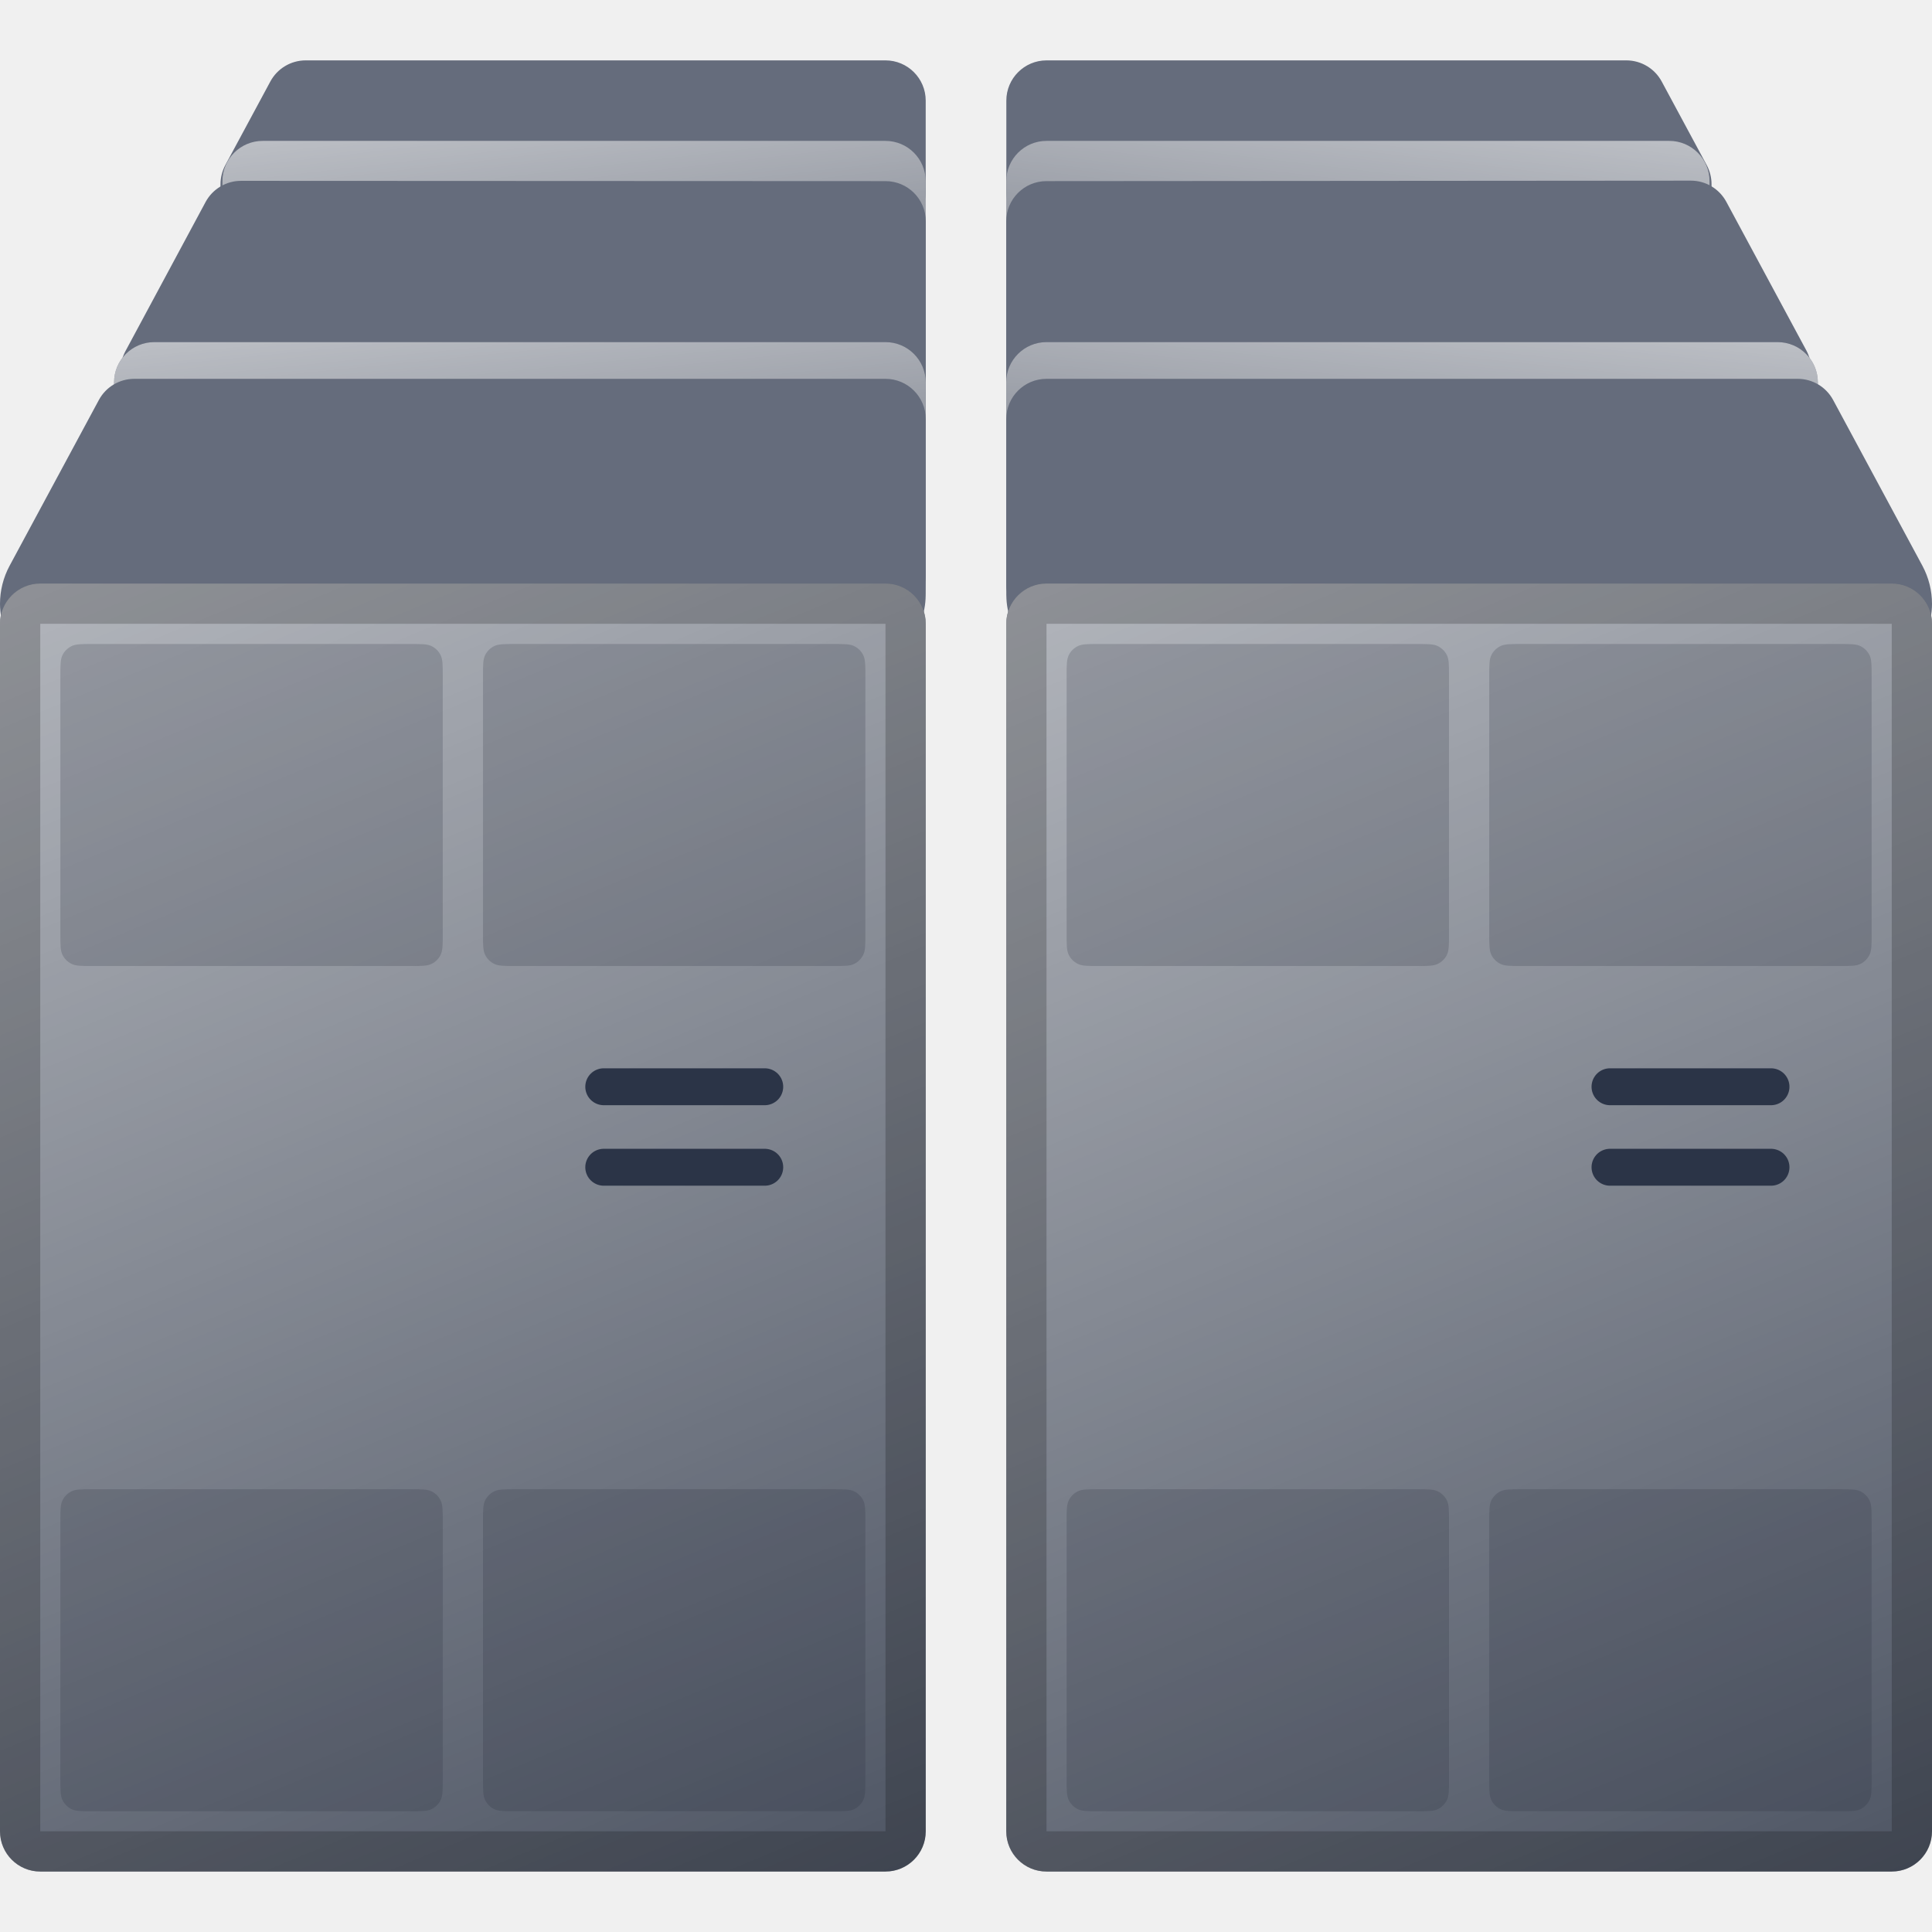
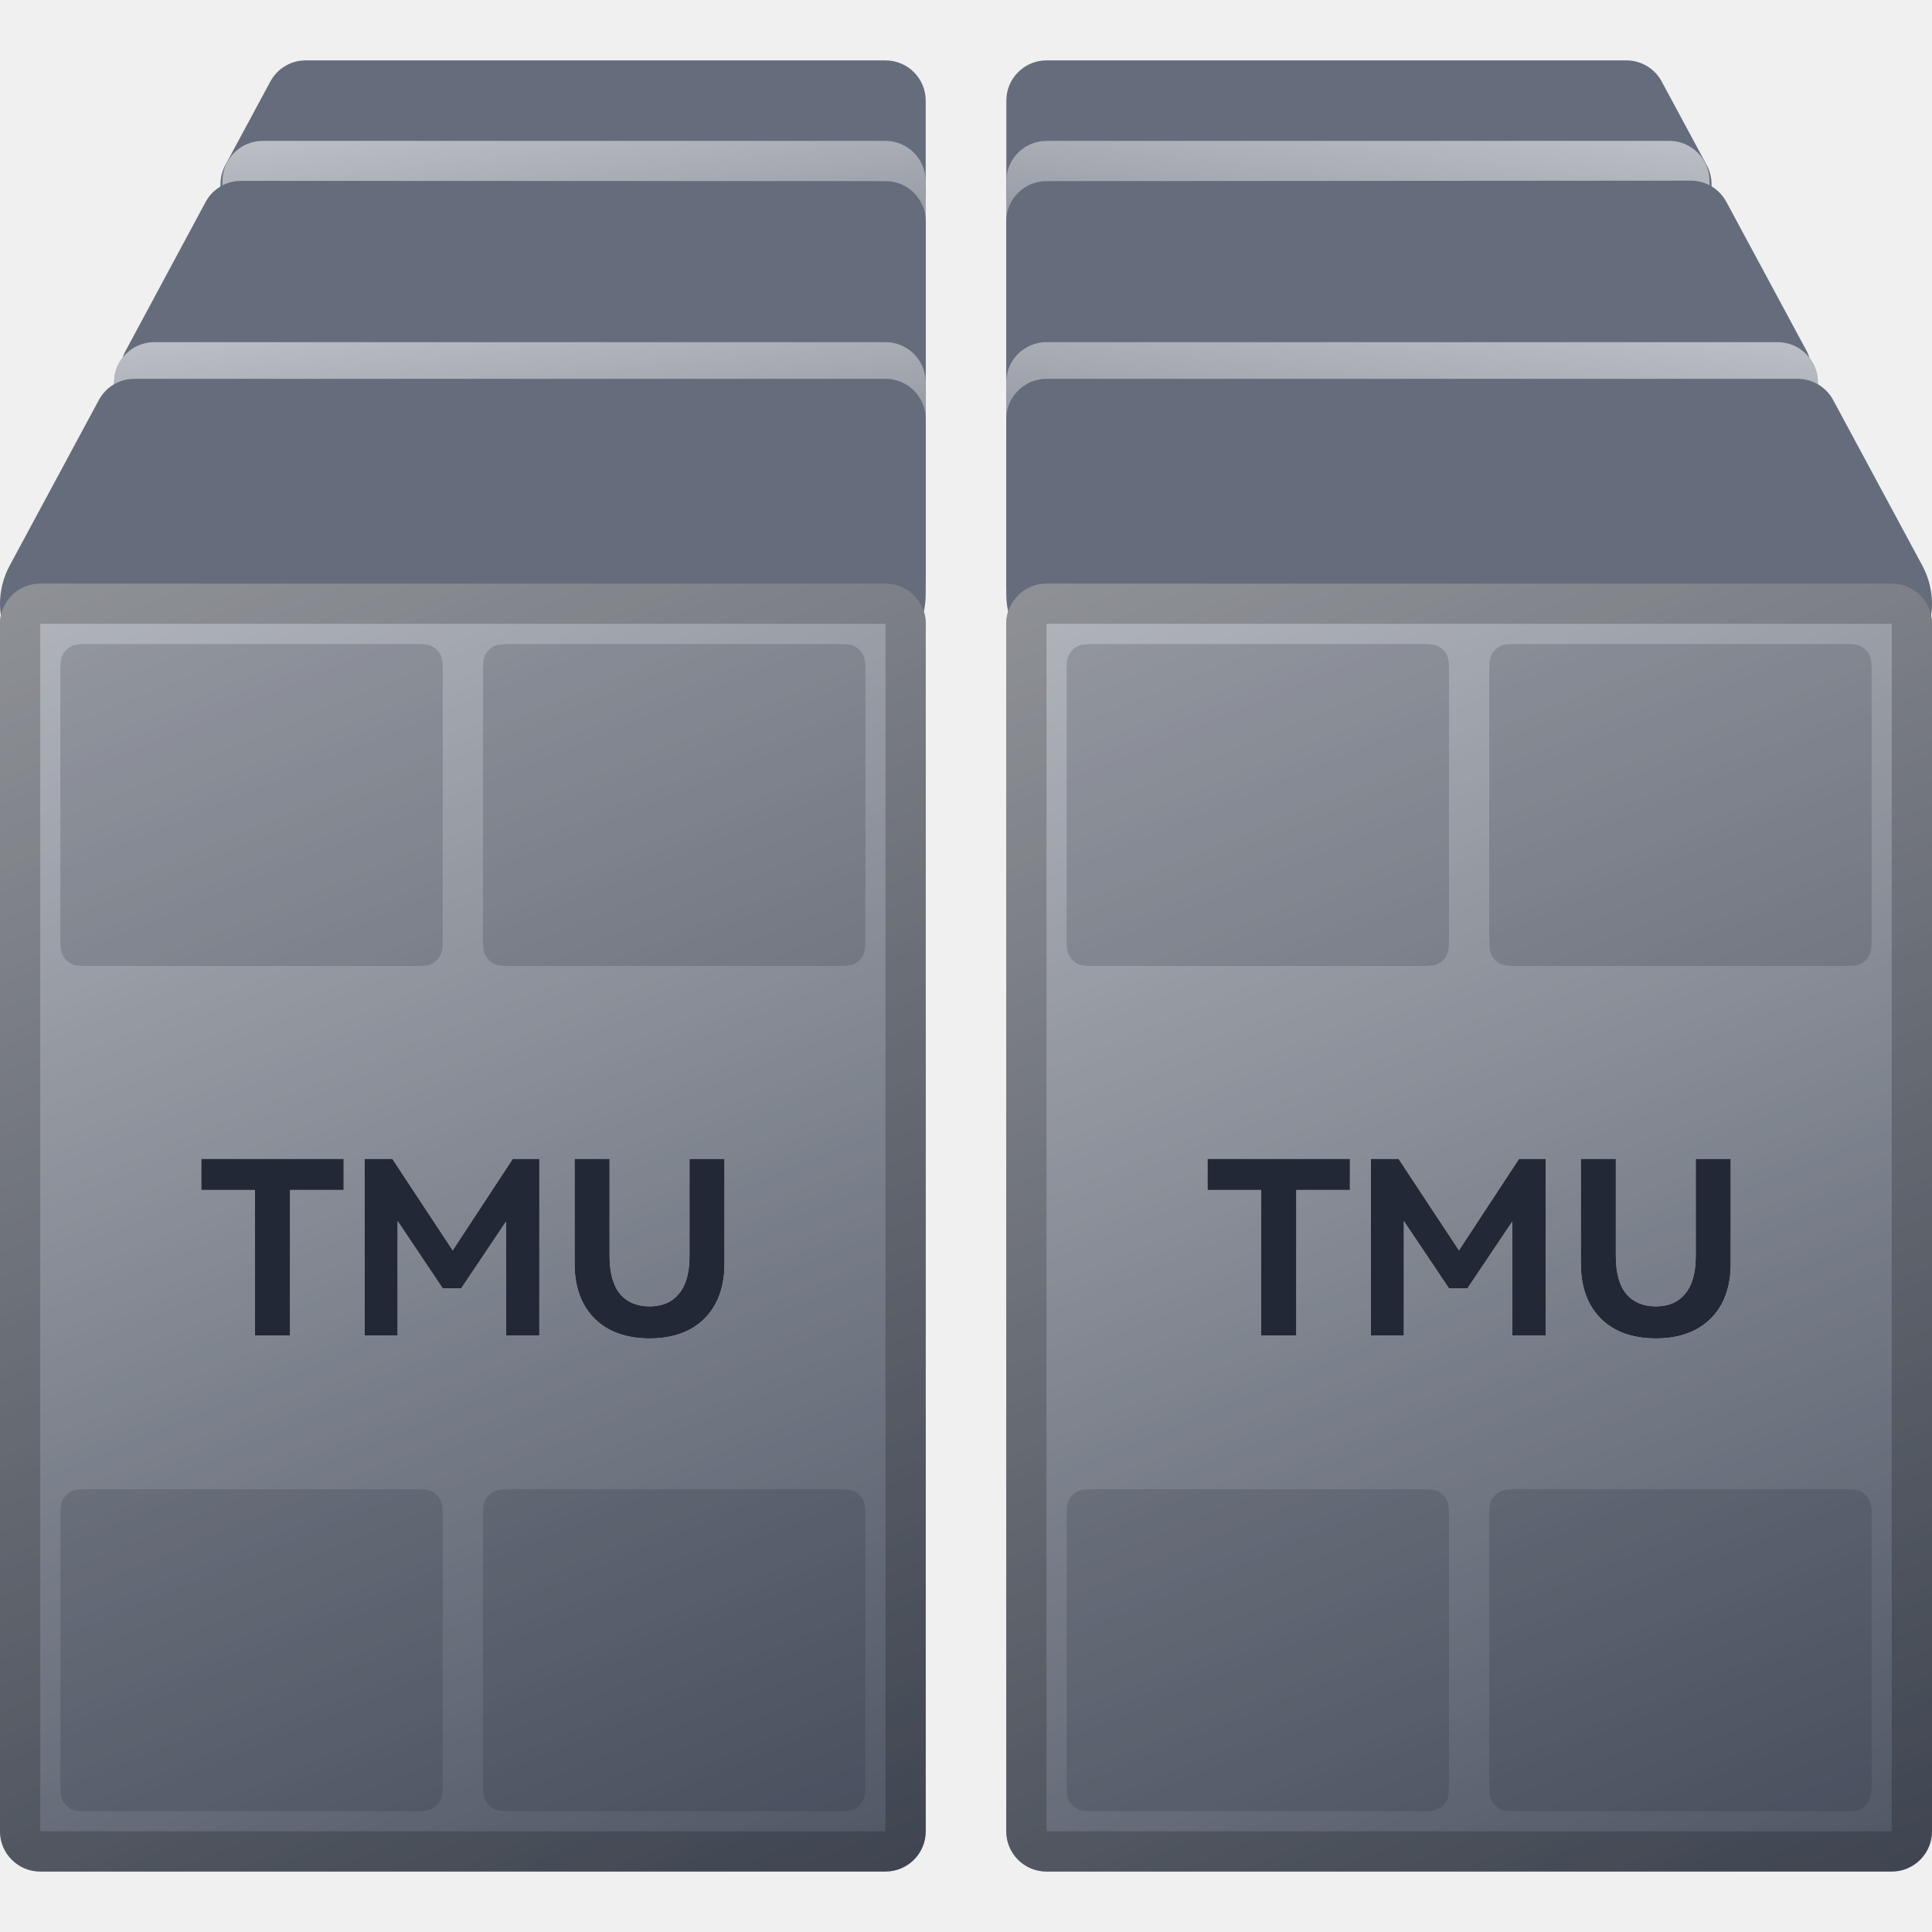
<svg xmlns="http://www.w3.org/2000/svg" width="48" height="48" viewBox="0 0 48 48" fill="none">
  <path fill-rule="evenodd" clip-rule="evenodd" d="M22.999 4.326V2.5C22.999 1.948 22.551 1.5 21.999 1.5H7.596C7.228 1.5 6.89 1.702 6.716 2.026L5.597 4.104C5.519 4.25 5.478 4.413 5.478 4.578V4.778C5.478 5.33 5.925 5.778 6.478 5.778H21.999C22.551 5.778 22.999 5.33 22.999 4.778V4.326Z" fill="#656C7C" />
  <path fill-rule="evenodd" clip-rule="evenodd" d="M6.526 3.5H21.998C22.551 3.5 22.998 3.948 22.998 4.5V9.285C22.998 9.838 22.551 10.285 21.998 10.285H6.526C5.974 10.285 5.526 9.838 5.526 9.285V4.5C5.526 3.948 5.974 3.5 6.526 3.5Z" fill="#565D6C" />
  <path fill-rule="evenodd" clip-rule="evenodd" d="M6.526 3.5H21.998C22.551 3.5 22.998 3.948 22.998 4.5V9.285C22.998 9.838 22.551 10.285 21.998 10.285H6.526C5.974 10.285 5.526 9.838 5.526 9.285V4.5C5.526 3.948 5.974 3.5 6.526 3.5Z" fill="url(#paint0_linear_592_410)" fill-opacity="0.6" />
  <path fill-rule="evenodd" clip-rule="evenodd" d="M5.988 4.493L22.001 4.5C22.553 4.5 23.001 4.947 23.001 5.5V8.956V10.499C23.001 11.052 22.553 11.5 22 11.5L3.997 11.49C3.444 11.49 2.997 11.042 2.997 10.49V9.198C2.997 9.033 3.038 8.871 3.116 8.725L5.107 5.02C5.281 4.696 5.619 4.493 5.988 4.493Z" fill="#656C7C" />
  <path fill-rule="evenodd" clip-rule="evenodd" d="M3.834 8.5H21.999C22.552 8.5 22.999 8.948 22.999 9.5V14.285C22.999 14.838 22.552 15.285 21.999 15.285H3.834C3.282 15.285 2.834 14.838 2.834 14.285V9.5C2.834 8.948 3.282 8.5 3.834 8.5Z" fill="#565D6C" />
  <path fill-rule="evenodd" clip-rule="evenodd" d="M3.834 8.5H21.999C22.552 8.5 22.999 8.948 22.999 9.5V14.285C22.999 14.838 22.552 15.285 21.999 15.285H3.834C3.282 15.285 2.834 14.838 2.834 14.285V9.5C2.834 8.948 3.282 8.5 3.834 8.5Z" fill="url(#paint1_linear_592_410)" fill-opacity="0.6" />
  <path fill-rule="evenodd" clip-rule="evenodd" d="M22 9.412H3.337C2.969 9.412 2.63 9.614 2.456 9.938L0.239 14.055C0.082 14.347 0 14.672 0 15.003C1.21733e-08 15.973 0.786 16.76 1.757 16.76H20.739C20.981 16.76 21.102 16.76 21.204 16.749C22.147 16.652 22.893 15.907 22.989 14.964C23 14.862 23 14.741 23 14.499V10.412C23 9.86 22.552 9.412 22 9.412Z" fill="#656C7C" />
  <path fill-rule="evenodd" clip-rule="evenodd" d="M25.002 4.326V2.5C25.002 1.948 25.45 1.5 26.002 1.5L40.405 1.5C40.773 1.5 41.111 1.702 41.285 2.026L42.404 4.104C42.482 4.25 42.523 4.413 42.523 4.578L42.523 4.778C42.523 5.33 42.076 5.778 41.523 5.778H26.002C25.45 5.778 25.002 5.33 25.002 4.778V4.326Z" fill="#656C7C" />
  <path fill-rule="evenodd" clip-rule="evenodd" d="M41.473 3.5H26.001C25.449 3.5 25.001 3.948 25.001 4.5V9.5C25.001 10.052 25.449 10.5 26.001 10.5H41.473C42.025 10.5 42.473 10.052 42.473 9.5V4.5C42.473 3.948 42.025 3.5 41.473 3.5Z" fill="#565D6C" />
  <path fill-rule="evenodd" clip-rule="evenodd" d="M41.473 3.5H26.001C25.449 3.5 25.001 3.948 25.001 4.5V9.5C25.001 10.052 25.449 10.5 26.001 10.5H41.473C42.025 10.5 42.473 10.052 42.473 9.5V4.5C42.473 3.948 42.025 3.5 41.473 3.5Z" fill="url(#paint2_linear_592_410)" fill-opacity="0.6" />
  <path fill-rule="evenodd" clip-rule="evenodd" d="M42.009 4.488L25.998 4.5C25.446 4.5 24.999 4.948 24.999 5.5V8.956V10.501C24.999 11.053 25.447 11.501 25.999 11.501H43.999C44.551 11.501 44.999 11.053 44.999 10.501V9.184C44.999 9.018 44.958 8.855 44.88 8.71L42.89 5.014C42.715 4.69 42.377 4.488 42.009 4.488Z" fill="#656C7C" />
  <path fill-rule="evenodd" clip-rule="evenodd" d="M44.164 8.5H25.999C25.447 8.5 24.999 8.948 24.999 9.5V14.5C24.999 15.052 25.447 15.5 25.999 15.5H44.164C44.716 15.5 45.164 15.052 45.164 14.5V9.5C45.164 8.948 44.716 8.5 44.164 8.5Z" fill="#565D6C" />
  <path fill-rule="evenodd" clip-rule="evenodd" d="M44.164 8.5H25.999C25.447 8.5 24.999 8.948 24.999 9.5V14.5C24.999 15.052 25.447 15.5 25.999 15.5H44.164C44.716 15.5 45.164 15.052 45.164 14.5V9.5C45.164 8.948 44.716 8.5 44.164 8.5Z" fill="url(#paint3_linear_592_410)" fill-opacity="0.6" />
  <path fill-rule="evenodd" clip-rule="evenodd" d="M26 9.412L44.663 9.412C45.031 9.412 45.37 9.614 45.544 9.938L47.761 14.055C47.918 14.347 48 14.672 48 15.003C48 15.973 47.214 16.76 46.243 16.76H27.261C27.019 16.76 26.898 16.76 26.796 16.75C25.853 16.652 25.107 15.907 25.011 14.964C25 14.863 25 14.741 25 14.499V10.412C25 9.86 25.448 9.412 26 9.412Z" fill="#656C7C" />
  <path fill-rule="evenodd" clip-rule="evenodd" d="M1 14.498H22C22.552 14.498 23 14.946 23 15.498V45.498C23 46.05 22.552 46.498 22 46.498H1C0.448 46.498 0 46.05 0 45.498V15.498C0 14.946 0.448 14.498 1 14.498Z" fill="#3C4454" />
  <path fill-rule="evenodd" clip-rule="evenodd" d="M1 14.498H22C22.552 14.498 23 14.946 23 15.498V45.498C23 46.05 22.552 46.498 22 46.498H1C0.448 46.498 0 46.05 0 45.498V15.498C0 14.946 0.448 14.498 1 14.498Z" fill="url(#paint4_linear_592_410)" fill-opacity="0.6" />
  <path d="M1 14.998H22C22.276 14.998 22.5 15.222 22.5 15.498V45.498C22.5 45.774 22.276 45.998 22 45.998H1C0.724 45.998 0.5 45.774 0.5 45.498V15.498C0.5 15.222 0.724 14.998 1 14.998Z" stroke="black" stroke-opacity="0.2" />
  <path fill-rule="evenodd" clip-rule="evenodd" d="M26 14.498H47C47.552 14.498 48 14.946 48 15.498V45.498C48 46.05 47.552 46.498 47 46.498H26C25.448 46.498 25 46.05 25 45.498V15.498C25 14.946 25.448 14.498 26 14.498Z" fill="#3C4454" />
  <path fill-rule="evenodd" clip-rule="evenodd" d="M26 14.498H47C47.552 14.498 48 14.946 48 15.498V45.498C48 46.05 47.552 46.498 47 46.498H26C25.448 46.498 25 46.05 25 45.498V15.498C25 14.946 25.448 14.498 26 14.498Z" fill="url(#paint5_linear_592_410)" fill-opacity="0.6" />
  <path d="M26 14.998H47C47.276 14.998 47.5 15.222 47.5 15.498V45.498C47.5 45.774 47.276 45.998 47 45.998H26C25.724 45.998 25.5 45.774 25.5 45.498V15.498C25.5 15.222 25.724 14.998 26 14.998Z" stroke="black" stroke-opacity="0.2" />
  <path opacity="0.2" d="M10.2 16H2.3C2.02 16 1.88 16 1.773 16.055C1.679 16.102 1.602 16.179 1.554 16.273C1.5 16.38 1.5 16.52 1.5 16.8V23.2C1.5 23.48 1.5 23.62 1.554 23.727C1.602 23.821 1.679 23.898 1.773 23.945C1.88 24 2.02 24 2.3 24H10.2C10.48 24 10.62 24 10.727 23.945C10.821 23.898 10.898 23.821 10.945 23.727C11 23.62 11 23.48 11 23.2V16.8C11 16.52 11 16.38 10.945 16.273C10.898 16.179 10.821 16.102 10.727 16.055C10.62 16 10.48 16 10.2 16Z" fill="#232837" />
  <path opacity="0.2" d="M35.2 16H27.3C27.02 16 26.88 16 26.773 16.055C26.679 16.102 26.602 16.179 26.555 16.273C26.5 16.38 26.5 16.52 26.5 16.8V23.2C26.5 23.48 26.5 23.62 26.555 23.727C26.602 23.821 26.679 23.898 26.773 23.945C26.88 24 27.02 24 27.3 24H35.2C35.48 24 35.62 24 35.727 23.945C35.821 23.898 35.898 23.821 35.946 23.727C36 23.62 36 23.48 36 23.2V16.8C36 16.52 36 16.38 35.946 16.273C35.898 16.179 35.821 16.102 35.727 16.055C35.62 16 35.48 16 35.2 16Z" fill="#232837" />
  <path opacity="0.2" d="M10.2 37H2.3C2.02 37 1.88 37 1.773 37.054C1.679 37.102 1.602 37.179 1.554 37.273C1.5 37.38 1.5 37.52 1.5 37.8V44.2C1.5 44.48 1.5 44.62 1.554 44.727C1.602 44.821 1.679 44.898 1.773 44.946C1.88 45 2.02 45 2.3 45H10.2C10.48 45 10.62 45 10.727 44.946C10.821 44.898 10.898 44.821 10.945 44.727C11 44.62 11 44.48 11 44.2V37.8C11 37.52 11 37.38 10.945 37.273C10.898 37.179 10.821 37.102 10.727 37.054C10.62 37 10.48 37 10.2 37Z" fill="#232837" />
  <path opacity="0.2" d="M35.2 37H27.3C27.02 37 26.88 37 26.773 37.054C26.679 37.102 26.602 37.179 26.555 37.273C26.5 37.38 26.5 37.52 26.5 37.8V44.2C26.5 44.48 26.5 44.62 26.555 44.727C26.602 44.821 26.679 44.898 26.773 44.946C26.88 45 27.02 45 27.3 45H35.2C35.48 45 35.62 45 35.727 44.946C35.821 44.898 35.898 44.821 35.946 44.727C36 44.62 36 44.48 36 44.2V37.8C36 37.52 36 37.38 35.946 37.273C35.898 37.179 35.821 37.102 35.727 37.054C35.62 37 35.48 37 35.2 37Z" fill="#232837" />
  <path opacity="0.2" d="M20.7 16H12.8C12.52 16 12.38 16 12.273 16.055C12.179 16.102 12.102 16.179 12.055 16.273C12 16.38 12 16.52 12 16.8V23.2C12 23.48 12 23.62 12.055 23.727C12.102 23.821 12.179 23.898 12.273 23.945C12.38 24 12.52 24 12.8 24H20.7C20.98 24 21.12 24 21.227 23.945C21.321 23.898 21.398 23.821 21.445 23.727C21.5 23.62 21.5 23.48 21.5 23.2V16.8C21.5 16.52 21.5 16.38 21.445 16.273C21.398 16.179 21.321 16.102 21.227 16.055C21.12 16 20.98 16 20.7 16Z" fill="#232837" />
  <path opacity="0.2" d="M45.7 16H37.8C37.52 16 37.38 16 37.273 16.055C37.179 16.102 37.102 16.179 37.054 16.273C37 16.38 37 16.52 37 16.8V23.2C37 23.48 37 23.62 37.054 23.727C37.102 23.821 37.179 23.898 37.273 23.945C37.38 24 37.52 24 37.8 24H45.7C45.98 24 46.12 24 46.227 23.945C46.321 23.898 46.398 23.821 46.446 23.727C46.5 23.62 46.5 23.48 46.5 23.2V16.8C46.5 16.52 46.5 16.38 46.446 16.273C46.398 16.179 46.321 16.102 46.227 16.055C46.12 16 45.98 16 45.7 16Z" fill="#232837" />
  <path opacity="0.2" d="M20.7 37H12.8C12.52 37 12.38 37 12.273 37.054C12.179 37.102 12.102 37.179 12.055 37.273C12 37.38 12 37.52 12 37.8V44.2C12 44.48 12 44.62 12.055 44.727C12.102 44.821 12.179 44.898 12.273 44.946C12.38 45 12.52 45 12.8 45H20.7C20.98 45 21.12 45 21.227 44.946C21.321 44.898 21.398 44.821 21.445 44.727C21.5 44.62 21.5 44.48 21.5 44.2V37.8C21.5 37.52 21.5 37.38 21.445 37.273C21.398 37.179 21.321 37.102 21.227 37.054C21.12 37 20.98 37 20.7 37Z" fill="#232837" />
  <path opacity="0.2" d="M45.7 37H37.8C37.52 37 37.38 37 37.273 37.054C37.179 37.102 37.102 37.179 37.054 37.273C37 37.38 37 37.52 37 37.8V44.2C37 44.48 37 44.62 37.054 44.727C37.102 44.821 37.179 44.898 37.273 44.946C37.38 45 37.52 45 37.8 45H45.7C45.98 45 46.12 45 46.227 44.946C46.321 44.898 46.398 44.821 46.446 44.727C46.5 44.62 46.5 44.48 46.5 44.2V37.8C46.5 37.52 46.5 37.38 46.446 37.273C46.398 37.179 46.321 37.102 46.227 37.054C46.12 37 45.98 37 45.7 37Z" fill="#232837" />
-   <path d="M15 27H19" stroke="#2B3447" stroke-width="0.917" stroke-linecap="round" />
-   <path d="M40 27H44" stroke="#2B3447" stroke-width="0.917" stroke-linecap="round" />
-   <path d="M15 29H19" stroke="#2B3447" stroke-width="0.917" stroke-linecap="round" />
-   <path d="M40 29H44" stroke="#2B3447" stroke-width="0.917" stroke-linecap="round" />
+   <path d="M30 28.791H33.539V29.565H32.207V33.181H31.332V29.565H30V28.791Z" fill="white" />
+   <path d="M30 28.791H33.539V29.565H32.207V33.181H31.332V29.565H30V28.791Z" fill="#232837" />
+   <path d="M37.74 28.791H38.4V33.181H37.572V30.35L36.456 32.012H36.001L34.879 30.338V33.181H34.057V28.791H34.747L36.247 31.064L37.74 28.791Z" fill="white" />
+   <path d="M37.74 28.791H38.4V33.181H37.572V30.35L36.456 32.012H36.001L34.879 30.338V33.181H34.057V28.791H34.747L36.247 31.064L37.74 28.791Z" fill="#232837" />
+   <path d="M42.13 28.791H43V31.406C43 31.782 42.926 32.11 42.778 32.39C42.63 32.666 42.416 32.88 42.136 33.032C41.856 33.179 41.525 33.254 41.141 33.254C40.753 33.254 40.419 33.179 40.139 33.032C39.859 32.88 39.645 32.666 39.497 32.39C39.349 32.11 39.275 31.782 39.275 31.406V28.791H40.145V31.196C40.145 31.62 40.231 31.936 40.403 32.144C40.579 32.352 40.825 32.456 41.141 32.456C41.453 32.456 41.694 32.352 41.866 32.144C42.042 31.936 42.13 31.62 42.13 31.196V28.791Z" fill="white" />
+   <path d="M42.13 28.791H43V31.406C43 31.782 42.926 32.11 42.778 32.39C42.63 32.666 42.416 32.88 42.136 33.032C41.856 33.179 41.525 33.254 41.141 33.254C40.753 33.254 40.419 33.179 40.139 33.032C39.859 32.88 39.645 32.666 39.497 32.39C39.349 32.11 39.275 31.782 39.275 31.406V28.791H40.145V31.196C40.145 31.62 40.231 31.936 40.403 32.144C40.579 32.352 40.825 32.456 41.141 32.456C41.453 32.456 41.694 32.352 41.866 32.144C42.042 31.936 42.13 31.62 42.13 31.196V28.791Z" fill="#232837" />
+   <path d="M5 28.791H8.539V29.565H7.207V33.181H6.332V29.565H5V28.791Z" fill="white" />
+   <path d="M5 28.791H8.539V29.565H7.207V33.181H6.332V29.565H5V28.791Z" fill="#232837" />
+   <path d="M12.74 28.791H13.4V33.181H12.572V30.35L11.457 32.012H11.001L9.879 30.338V33.181H9.057V28.791H9.747L11.247 31.064L12.74 28.791Z" fill="white" />
+   <path d="M12.74 28.791H13.4V33.181H12.572V30.35L11.457 32.012H11.001L9.879 30.338V33.181H9.057V28.791H9.747L11.247 31.064L12.74 28.791Z" fill="#232837" />
+   <path d="M17.13 28.791H18V31.406C18 31.782 17.926 32.11 17.778 32.39C17.63 32.666 17.416 32.88 17.136 33.032C16.856 33.179 16.524 33.254 16.141 33.254C15.753 33.254 15.419 33.179 15.139 33.032C14.859 32.88 14.645 32.666 14.497 32.39C14.349 32.11 14.275 31.782 14.275 31.406V28.791H15.145V31.196C15.145 31.62 15.231 31.936 15.403 32.144C15.579 32.352 15.825 32.456 16.141 32.456C16.453 32.456 16.694 32.352 16.866 32.144C17.042 31.936 17.13 31.62 17.13 31.196V28.791Z" fill="white" />
+   <path d="M17.13 28.791H18V31.406C18 31.782 17.926 32.11 17.778 32.39C17.63 32.666 17.416 32.88 17.136 33.032C16.856 33.179 16.524 33.254 16.141 33.254C15.753 33.254 15.419 33.179 15.139 33.032C14.859 32.88 14.645 32.666 14.497 32.39C14.349 32.11 14.275 31.782 14.275 31.406V28.791H15.145V31.196C15.145 31.62 15.231 31.936 15.403 32.144C15.579 32.352 15.825 32.456 16.141 32.456C16.453 32.456 16.694 32.352 16.866 32.144C17.042 31.936 17.13 31.62 17.13 31.196V28.791Z" fill="#232837" />
  <defs>
    <linearGradient id="paint0_linear_592_410" x1="18.63" y1="12.406" x2="17.454" y2="2.246" gradientUnits="userSpaceOnUse">
      <stop stop-color="white" stop-opacity="0" />
      <stop offset="1" stop-color="white" />
    </linearGradient>
    <linearGradient id="paint1_linear_592_410" x1="17.958" y1="17.406" x2="16.936" y2="7.212" gradientUnits="userSpaceOnUse">
      <stop stop-color="white" stop-opacity="0" />
      <stop offset="1" stop-color="white" />
    </linearGradient>
    <linearGradient id="paint2_linear_592_410" x1="29.369" y1="12.688" x2="30.619" y2="2.215" gradientUnits="userSpaceOnUse">
      <stop stop-color="white" stop-opacity="0" />
      <stop offset="1" stop-color="white" />
    </linearGradient>
    <linearGradient id="paint3_linear_592_410" x1="30.04" y1="17.688" x2="31.128" y2="7.178" gradientUnits="userSpaceOnUse">
      <stop stop-color="white" stop-opacity="0" />
      <stop offset="1" stop-color="white" />
    </linearGradient>
    <linearGradient id="paint4_linear_592_410" x1="17.25" y1="56.498" x2="0.068" y2="15.066" gradientUnits="userSpaceOnUse">
      <stop stop-color="white" stop-opacity="0" />
      <stop offset="1" stop-color="white" />
    </linearGradient>
    <linearGradient id="paint5_linear_592_410" x1="42.25" y1="56.498" x2="25.068" y2="15.066" gradientUnits="userSpaceOnUse">
      <stop stop-color="white" stop-opacity="0" />
      <stop offset="1" stop-color="white" />
    </linearGradient>
  </defs>
</svg>
